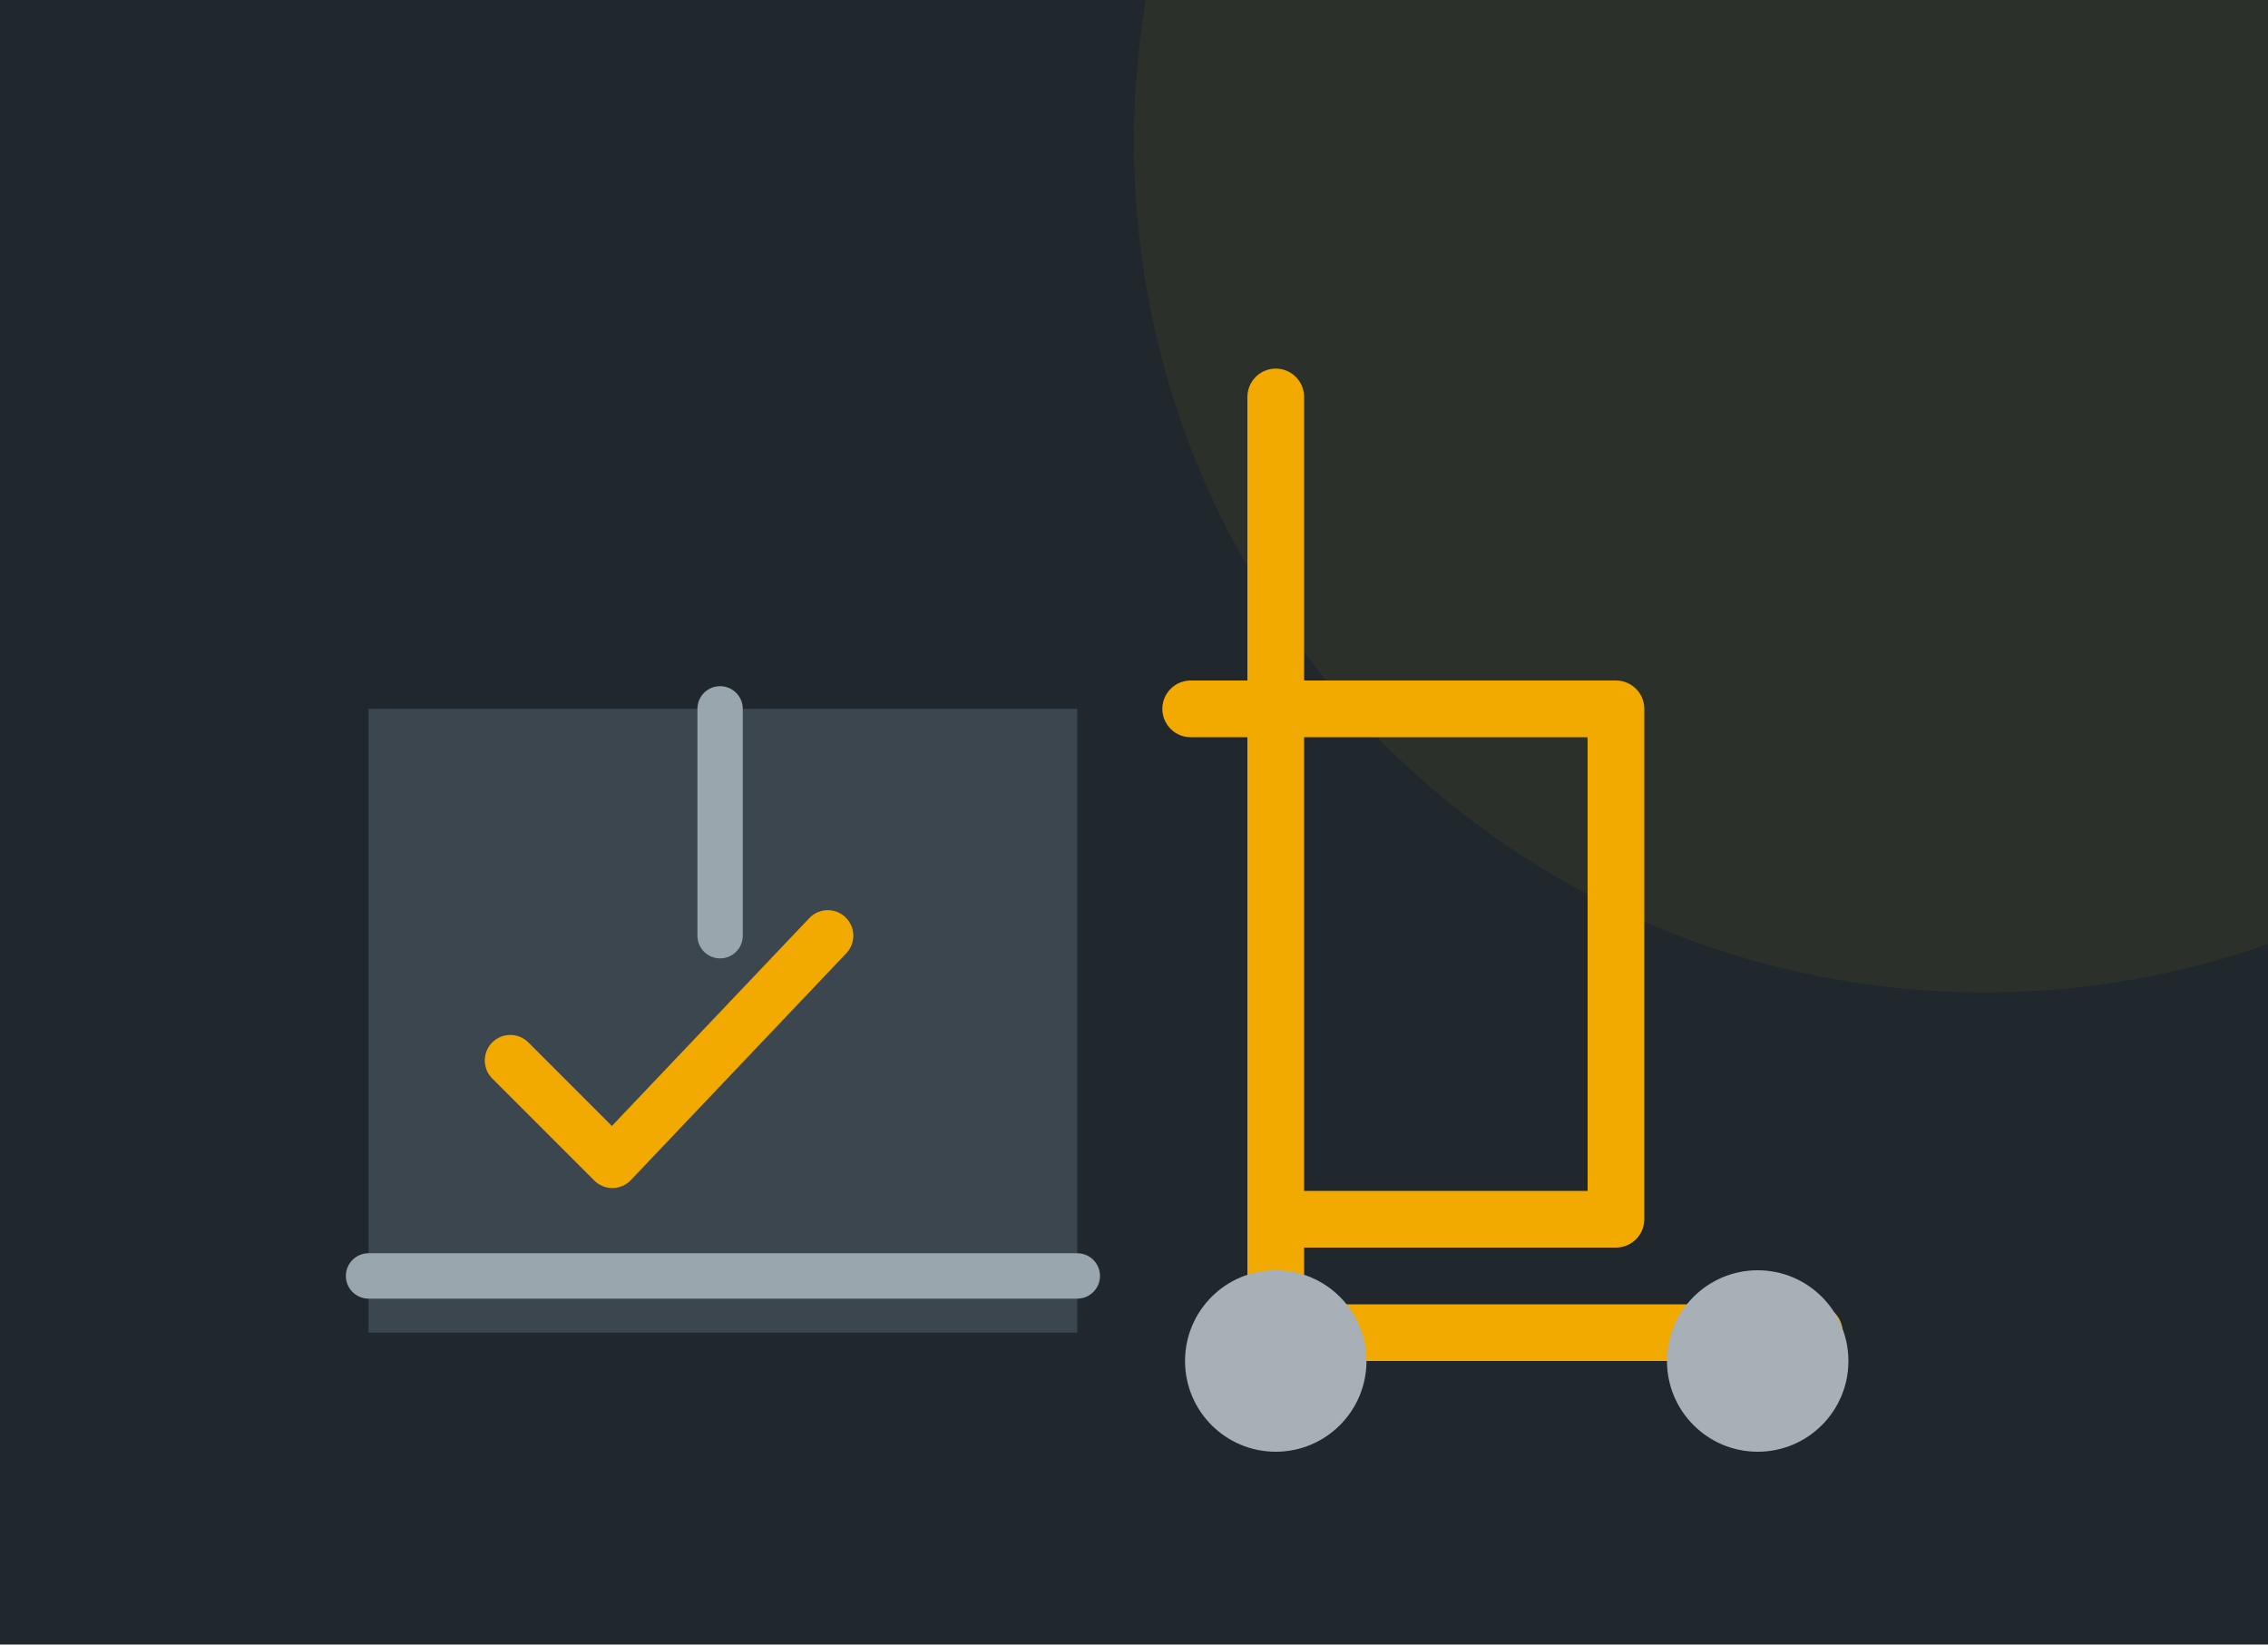
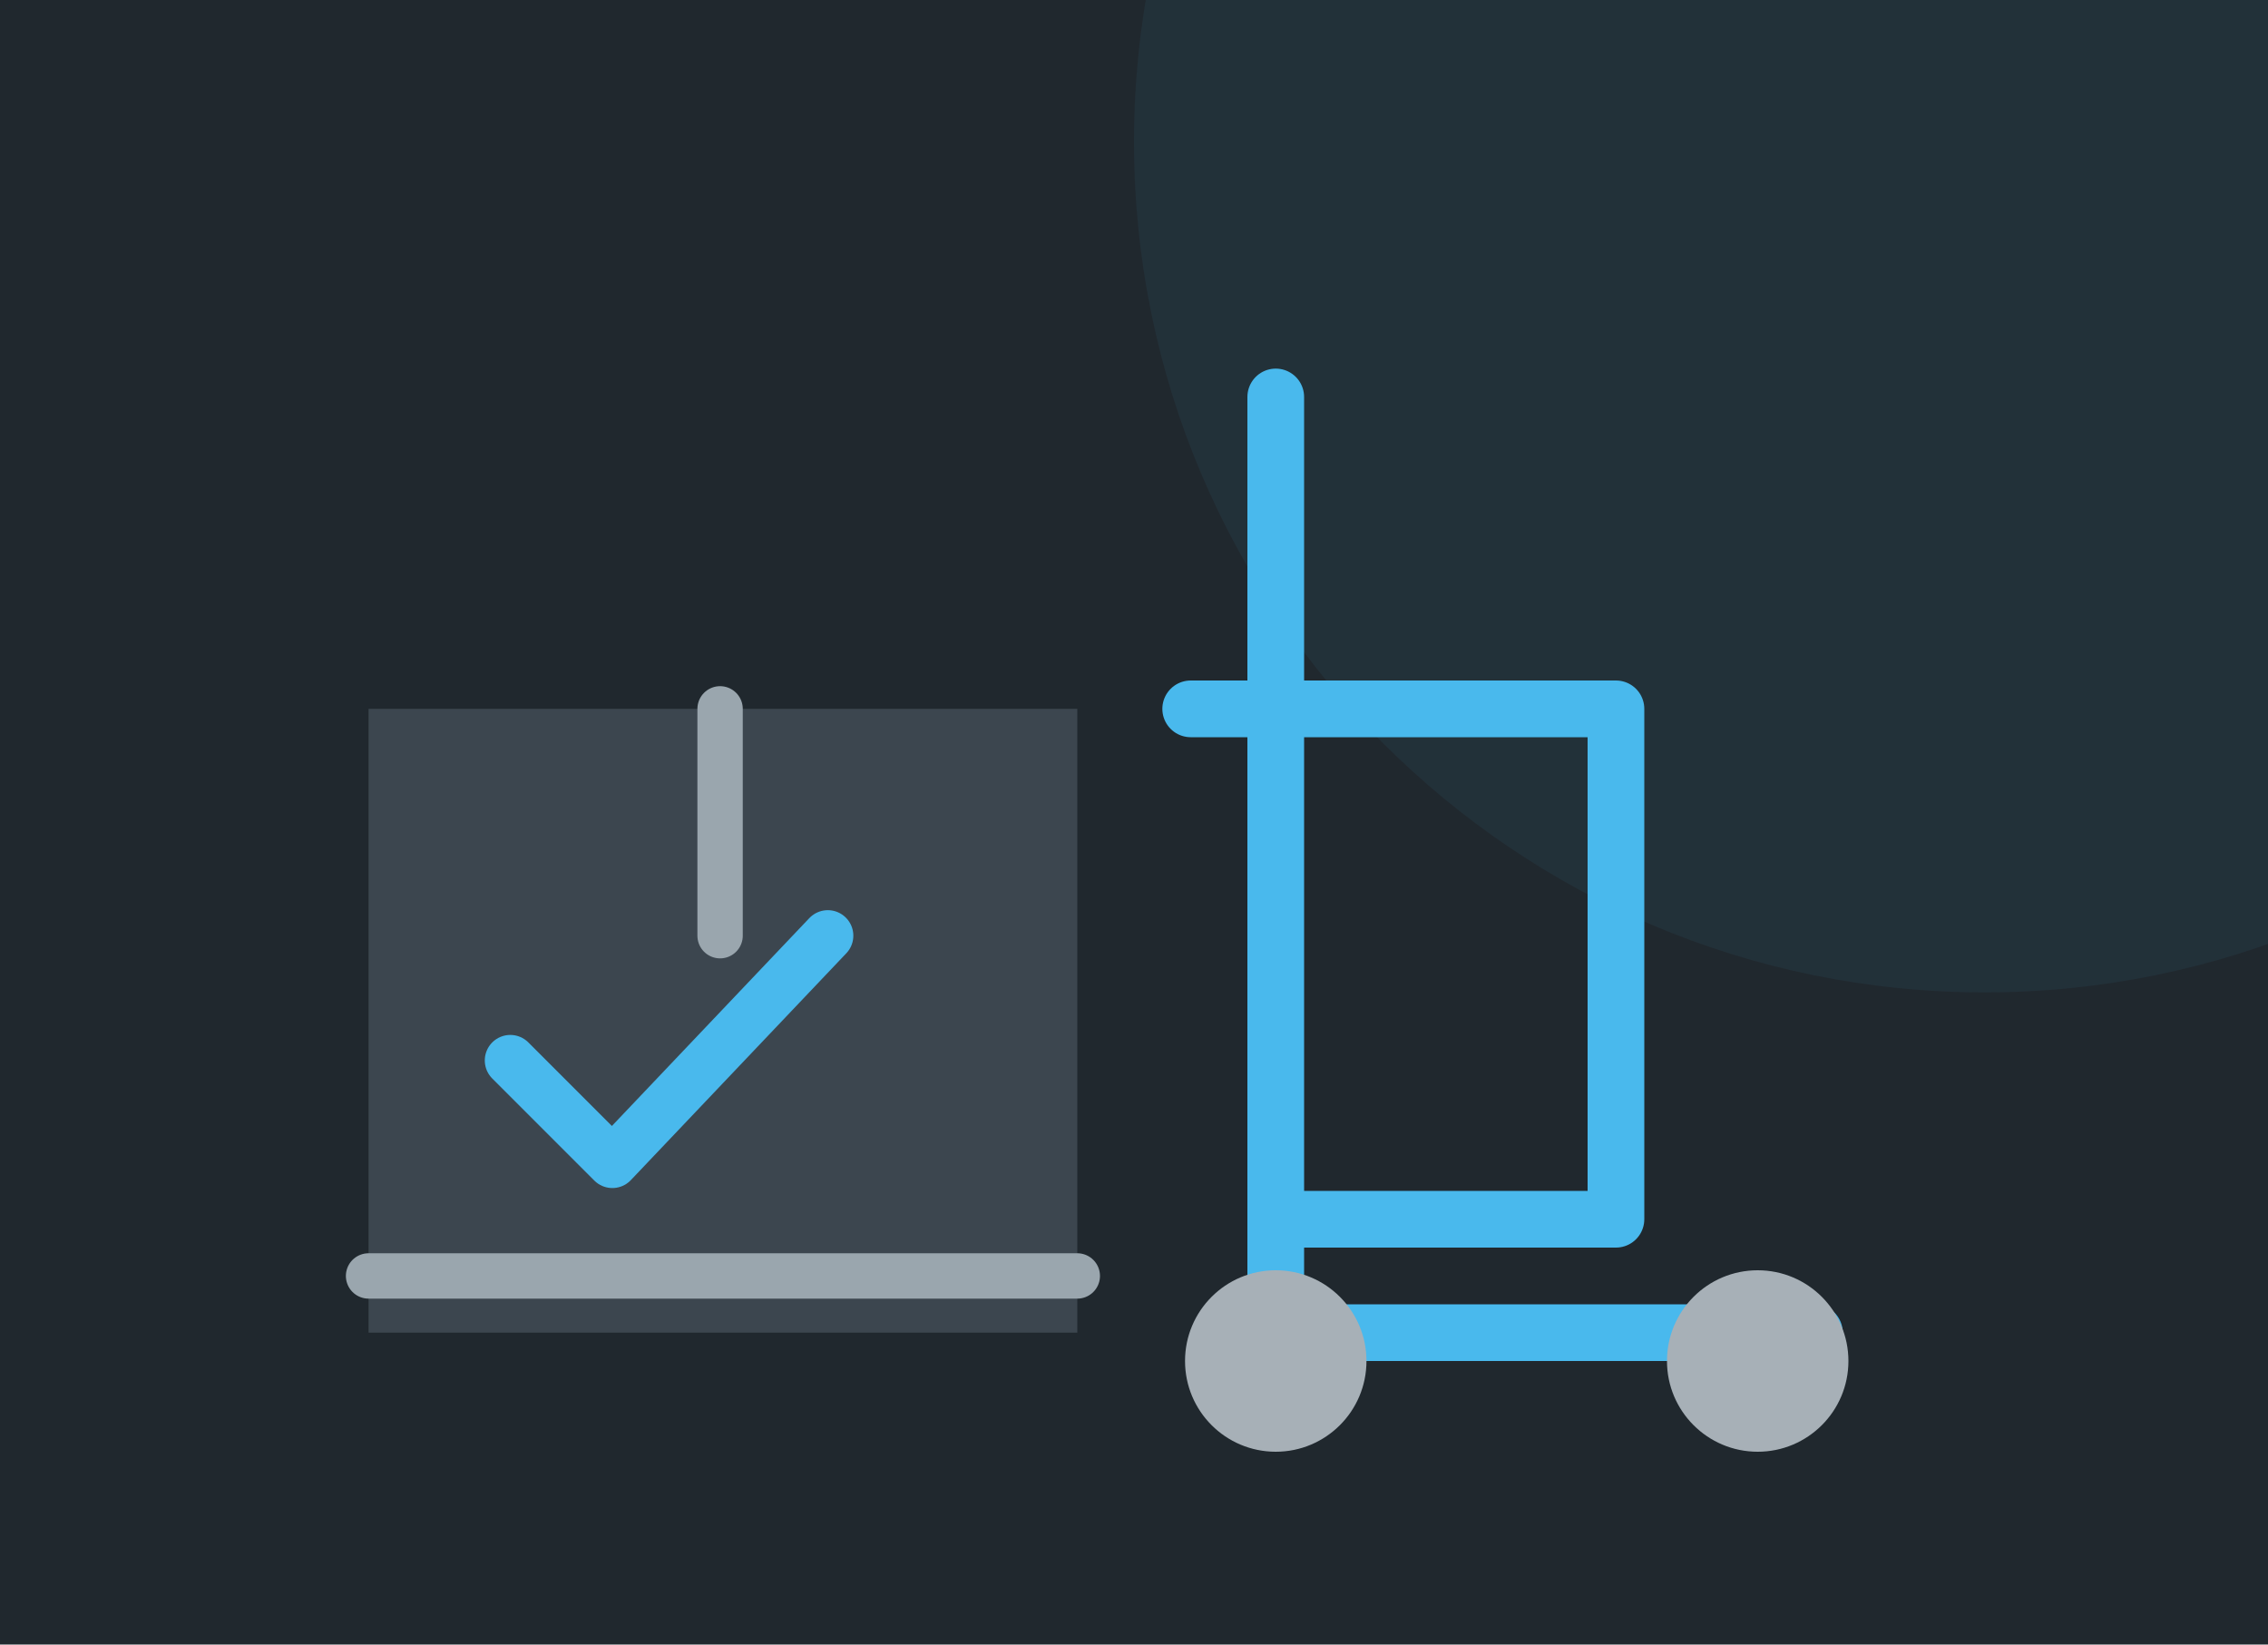
<svg xmlns="http://www.w3.org/2000/svg" viewBox="0 0 400 290">
  <rect width="400" height="290" fill="#20282e" />
-   <circle cx="350" cy="25" r="150" fill="#f2a900" opacity=".06" />
+   <circle cx="350" cy="25" r="150" fill="#49b9ed" opacity=".06" />
  <g fill="none" stroke-linecap="round" stroke-linejoin="round">
    <path d="M65 125h125v110H65Z" fill="#3c464f" />
    <path d="M127 125v40m-62 60h125" stroke="#9aa6ae" stroke-width="8" />
-     <path d="M225 70v165h95m-110-110h75v90h-60" stroke="#f2a900" stroke-width="10" />
+     <path d="M225 70v165h95m-110-110h75v90h-60" stroke="#49b9ed" stroke-width="10" />
    <circle cx="225" cy="240" r="16" fill="#a7b0b7" />
    <circle cx="310" cy="240" r="16" fill="#a7b0b7" />
-     <path d="m90 187 18 18 38-40" stroke="#f2a900" stroke-width="9" />
+     <path d="m90 187 18 18 38-40" stroke="#49b9ed" stroke-width="9" />
  </g>
</svg>
